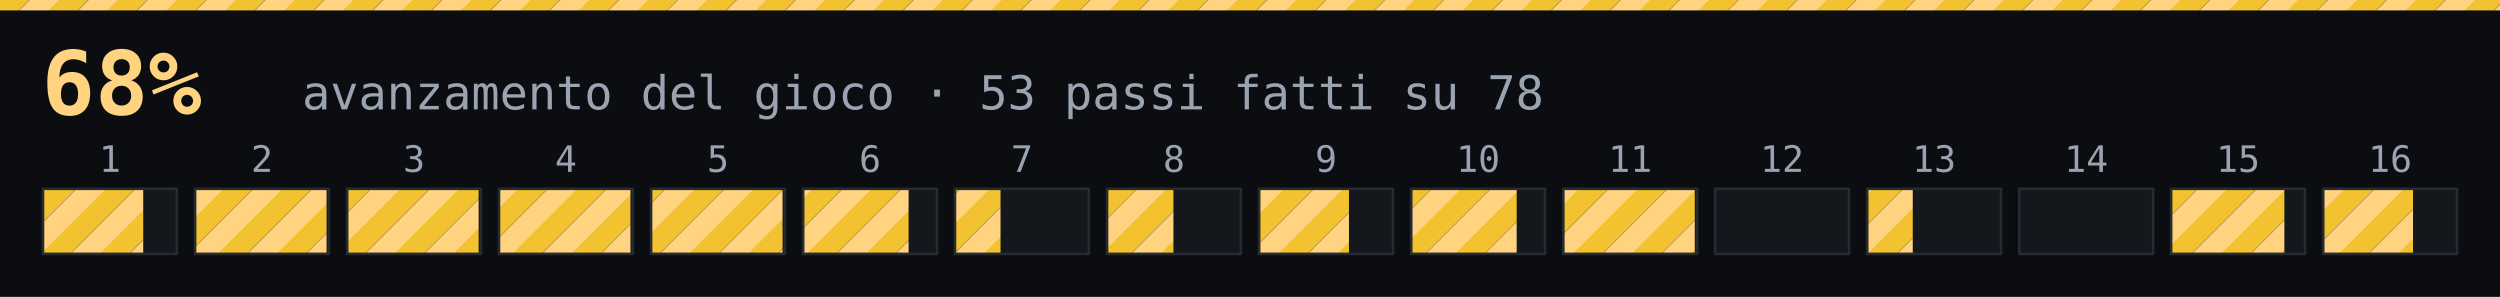
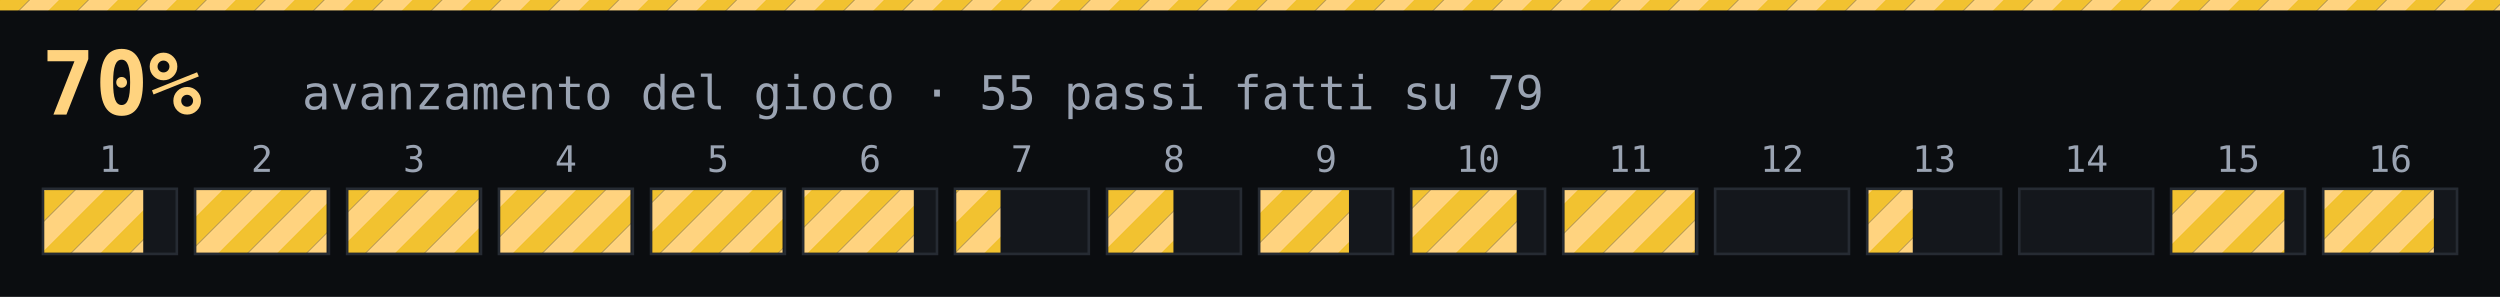
<svg xmlns="http://www.w3.org/2000/svg" width="960" height="114" viewBox="0 0 960 114" font-family="ui-monospace,Cascadia Mono,Consolas,DejaVu Sans Mono,monospace">
  <defs>
    <pattern id="strisce" width="16" height="16" patternUnits="userSpaceOnUse" patternTransform="rotate(45)">
      <rect width="8" height="16" fill="#f2c230" />
      <rect x="8" width="8" height="16" fill="#ffd37f" />
    </pattern>
  </defs>
  <rect width="960" height="114" fill="#0b0d10" />
  <rect width="960" height="4" fill="url(#strisce)" />
-   <text x="16" y="44" fill="#ffd37f" font-size="34" font-weight="700">68%</text>
-   <text x="116" y="42" fill="#9aa3b2" font-size="18">avanzamento del gioco · 53 passi fatti su 78</text>
+   <text x="16" y="44" fill="#ffd37f" font-size="34" font-weight="700">70%</text>
+   <text x="116" y="42" fill="#9aa3b2" font-size="18">avanzamento del gioco · 55 passi fatti su 79</text>
  <text x="42.2" y="66" text-anchor="middle" fill="#9aa3b2" font-size="14">1</text>
  <rect x="16.5" y="72.5" width="51.4" height="25" fill="#14171c" stroke="#262b33" />
  <rect x="17.0" y="73" width="38" height="24" fill="url(#strisce)" />
  <text x="100.6" y="66" text-anchor="middle" fill="#9aa3b2" font-size="14">2</text>
  <rect x="74.9" y="72.5" width="51.4" height="25" fill="#14171c" stroke="#262b33" />
  <rect x="75.4" y="73" width="50" height="24" fill="url(#strisce)" />
  <text x="159.0" y="66" text-anchor="middle" fill="#9aa3b2" font-size="14">3</text>
  <rect x="133.3" y="72.5" width="51.4" height="25" fill="#14171c" stroke="#262b33" />
  <rect x="133.8" y="73" width="50" height="24" fill="url(#strisce)" />
  <text x="217.3" y="66" text-anchor="middle" fill="#9aa3b2" font-size="14">4</text>
  <rect x="191.6" y="72.5" width="51.4" height="25" fill="#14171c" stroke="#262b33" />
  <rect x="192.1" y="73" width="50" height="24" fill="url(#strisce)" />
  <text x="275.7" y="66" text-anchor="middle" fill="#9aa3b2" font-size="14">5</text>
  <rect x="250.0" y="72.5" width="51.4" height="25" fill="#14171c" stroke="#262b33" />
  <rect x="250.5" y="73" width="50" height="24" fill="url(#strisce)" />
  <text x="334.1" y="66" text-anchor="middle" fill="#9aa3b2" font-size="14">6</text>
  <rect x="308.4" y="72.5" width="51.4" height="25" fill="#14171c" stroke="#262b33" />
-   <rect x="308.9" y="73" width="40" height="24" fill="url(#strisce)" />
+   <rect x="308.9" y="73" width="42" height="24" fill="url(#strisce)" />
  <text x="392.4" y="66" text-anchor="middle" fill="#9aa3b2" font-size="14">7</text>
  <rect x="366.7" y="72.5" width="51.4" height="25" fill="#14171c" stroke="#262b33" />
  <rect x="367.2" y="73" width="17" height="24" fill="url(#strisce)" />
  <text x="450.8" y="66" text-anchor="middle" fill="#9aa3b2" font-size="14">8</text>
  <rect x="425.1" y="72.5" width="51.4" height="25" fill="#14171c" stroke="#262b33" />
  <rect x="425.6" y="73" width="25" height="24" fill="url(#strisce)" />
  <text x="509.2" y="66" text-anchor="middle" fill="#9aa3b2" font-size="14">9</text>
  <rect x="483.5" y="72.5" width="51.4" height="25" fill="#14171c" stroke="#262b33" />
  <rect x="484.0" y="73" width="34" height="24" fill="url(#strisce)" />
  <text x="567.6" y="66" text-anchor="middle" fill="#9aa3b2" font-size="14">10</text>
  <rect x="541.9" y="72.5" width="51.4" height="25" fill="#14171c" stroke="#262b33" />
  <rect x="542.4" y="73" width="40" height="24" fill="url(#strisce)" />
  <text x="626.0" y="66" text-anchor="middle" fill="#9aa3b2" font-size="14">11</text>
  <rect x="600.3" y="72.5" width="51.4" height="25" fill="#14171c" stroke="#262b33" />
  <rect x="600.8" y="73" width="50" height="24" fill="url(#strisce)" />
  <text x="684.3" y="66" text-anchor="middle" fill="#9aa3b2" font-size="14">12</text>
  <rect x="658.6" y="72.5" width="51.4" height="25" fill="#14171c" stroke="#262b33" />
  <text x="742.7" y="66" text-anchor="middle" fill="#9aa3b2" font-size="14">13</text>
  <rect x="717.0" y="72.5" width="51.4" height="25" fill="#14171c" stroke="#262b33" />
  <rect x="717.5" y="73" width="17" height="24" fill="url(#strisce)" />
  <text x="801.1" y="66" text-anchor="middle" fill="#9aa3b2" font-size="14">14</text>
  <rect x="775.4" y="72.5" width="51.4" height="25" fill="#14171c" stroke="#262b33" />
  <text x="859.4" y="66" text-anchor="middle" fill="#9aa3b2" font-size="14">15</text>
  <rect x="833.7" y="72.5" width="51.4" height="25" fill="#14171c" stroke="#262b33" />
  <rect x="834.2" y="73" width="43" height="24" fill="url(#strisce)" />
  <text x="917.8" y="66" text-anchor="middle" fill="#9aa3b2" font-size="14">16</text>
  <rect x="892.1" y="72.5" width="51.4" height="25" fill="#14171c" stroke="#262b33" />
-   <rect x="892.6" y="73" width="34" height="24" fill="url(#strisce)" />
+   <rect x="892.6" y="73" width="42" height="24" fill="url(#strisce)" />
</svg>
